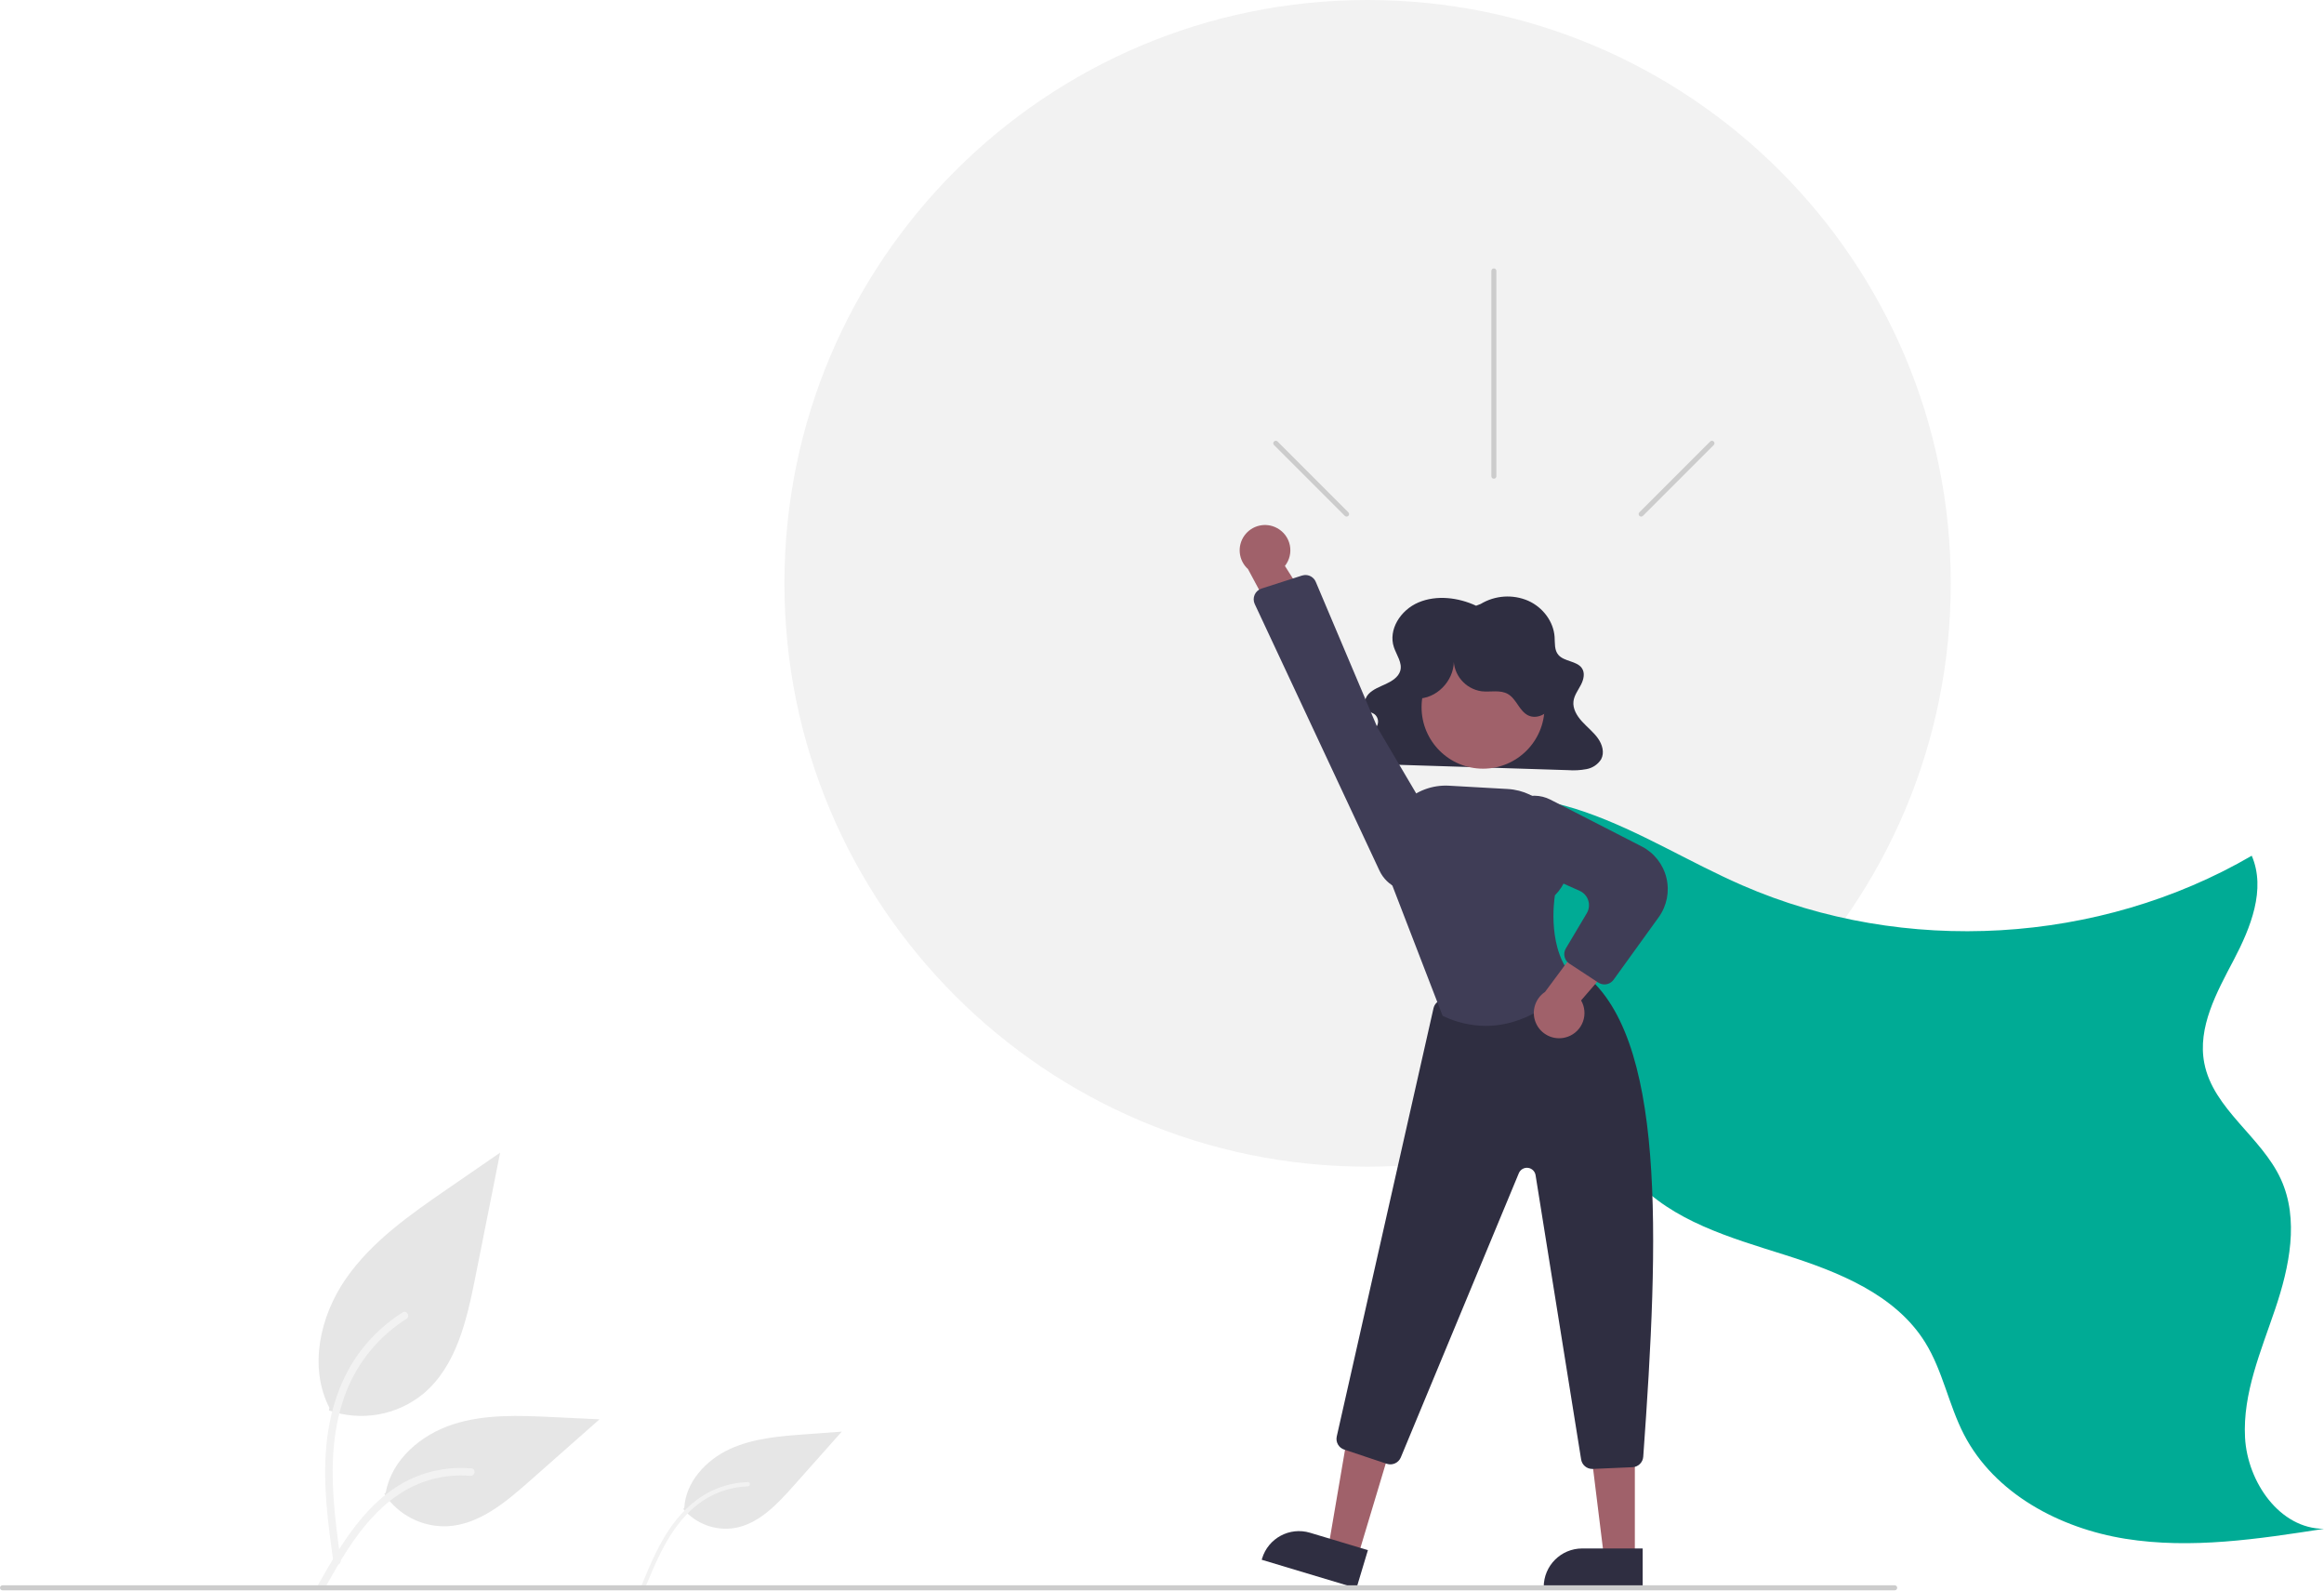
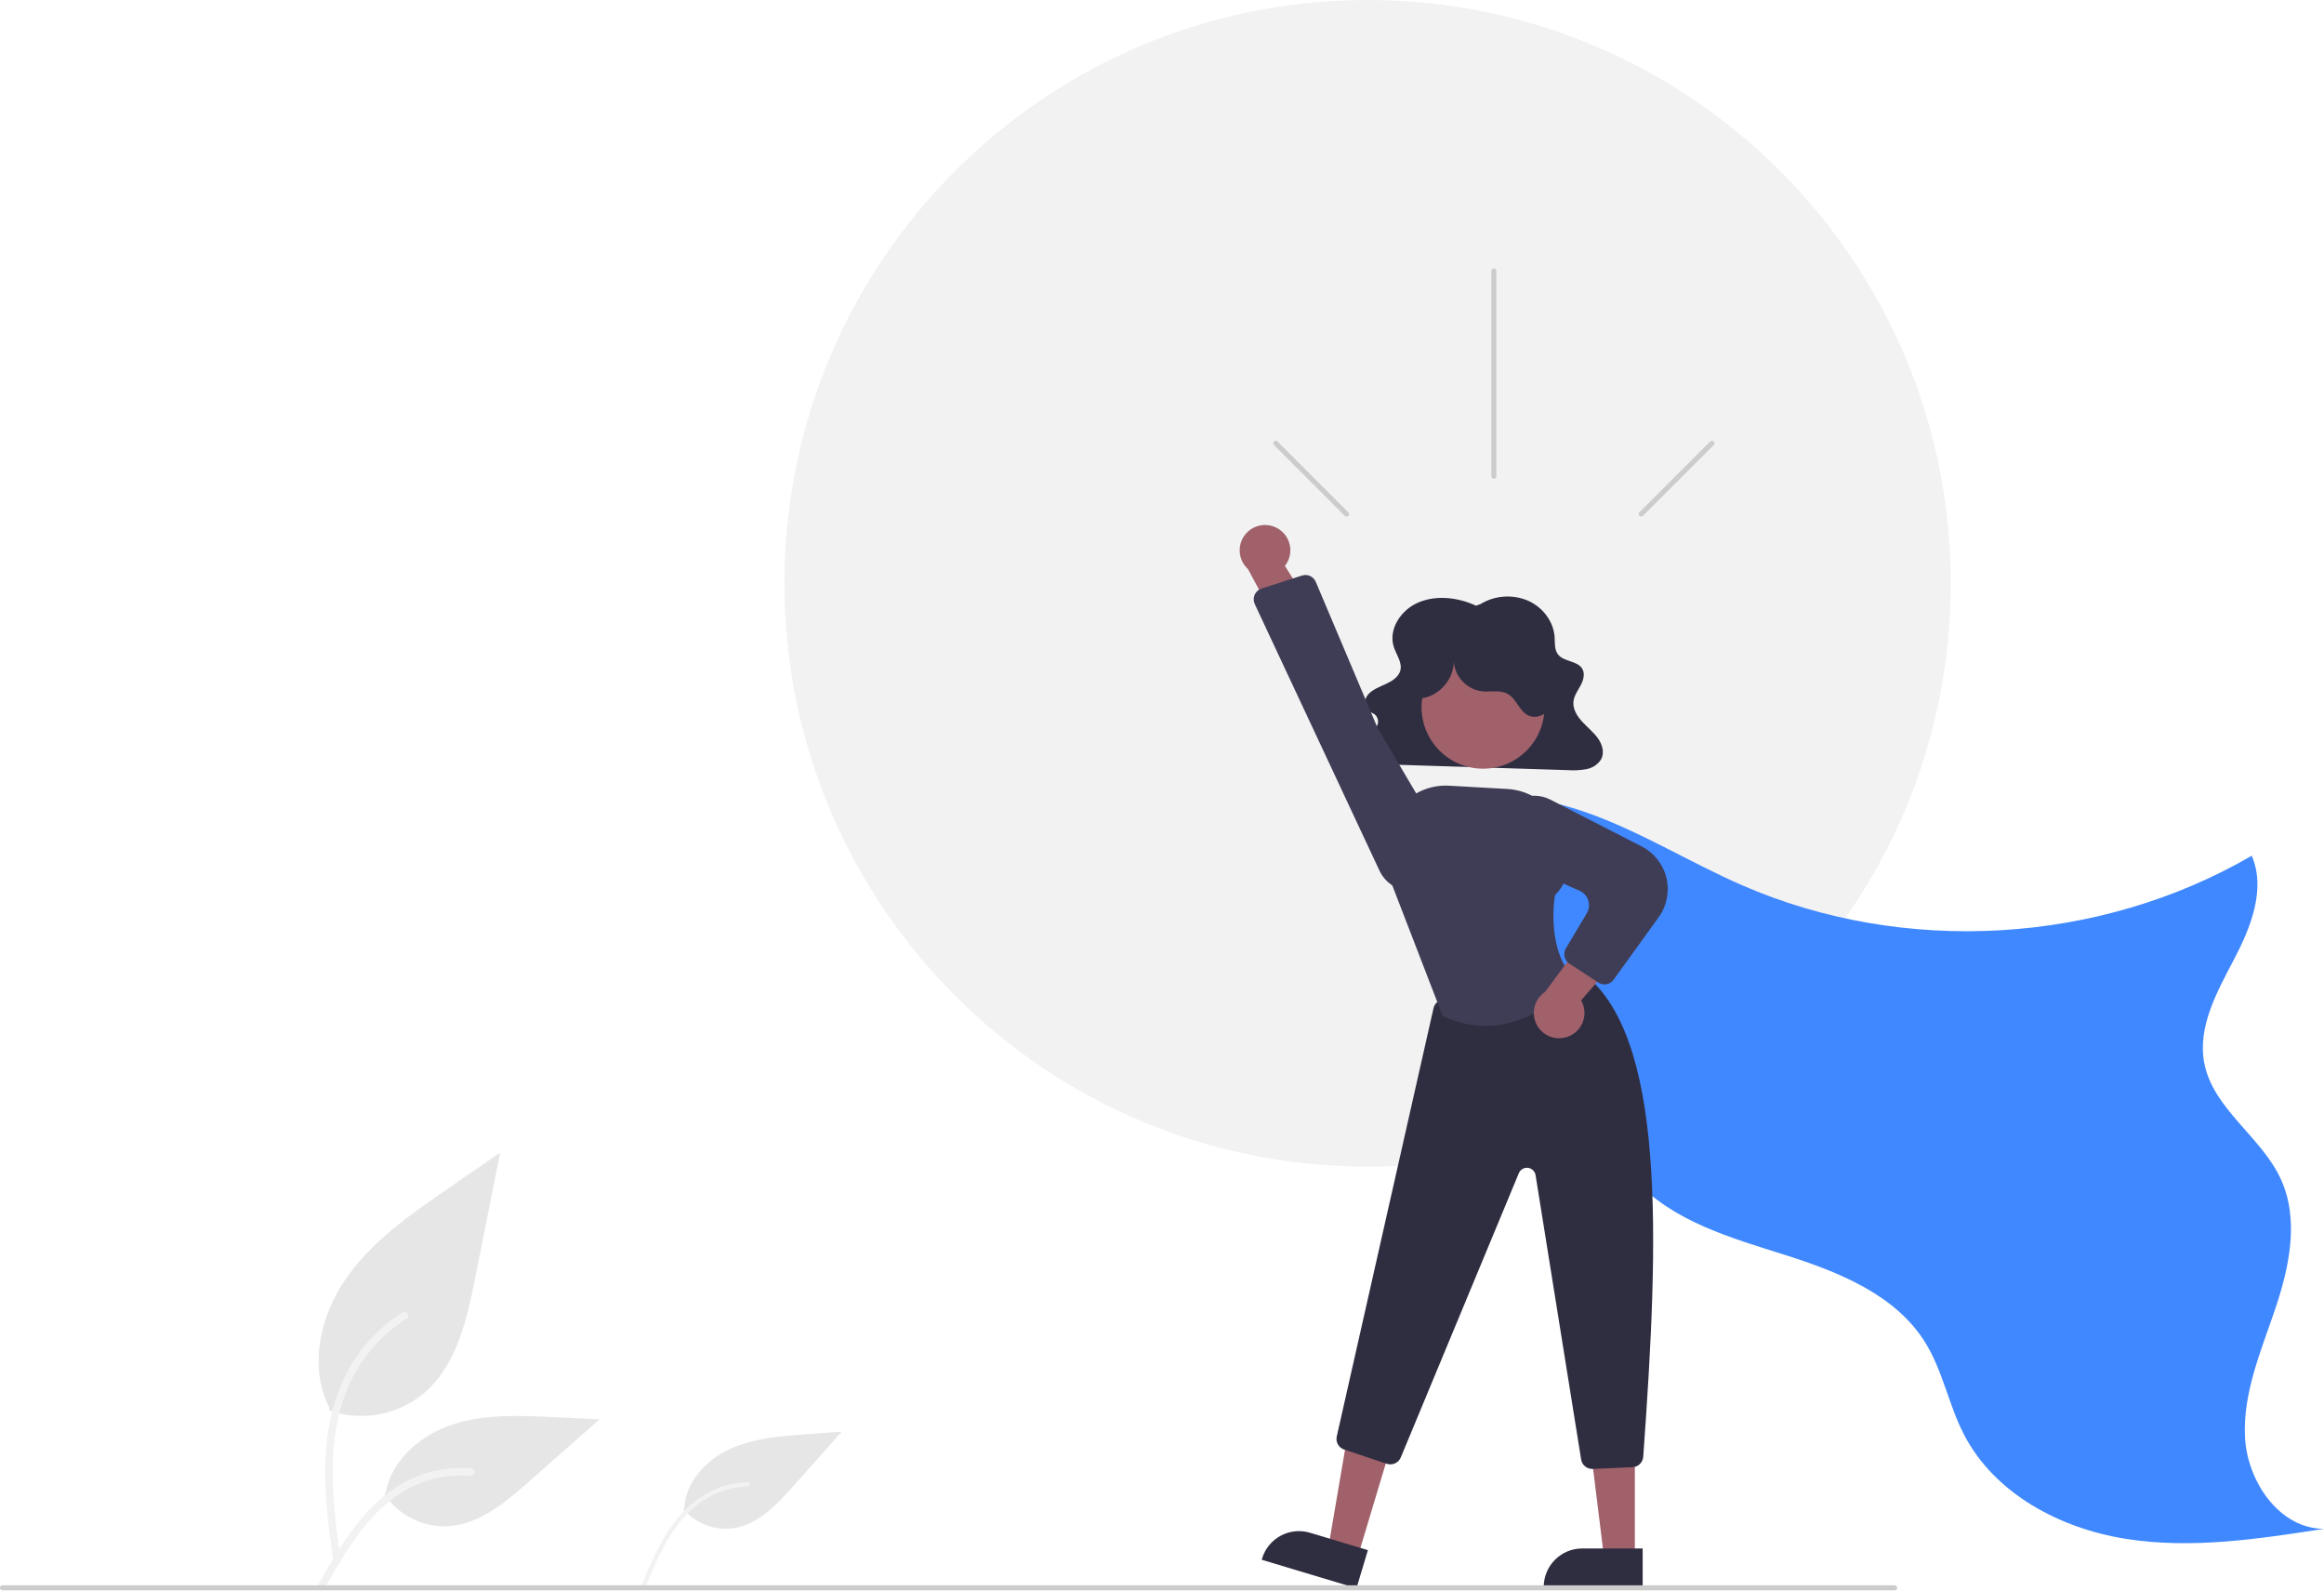
<svg xmlns="http://www.w3.org/2000/svg" data-name="Layer 1" width="928.526" height="635.213" viewBox="0 0 928.526 635.213">
  <circle cx="546.409" cy="233" r="233" fill="#f2f2f2" />
  <path d="M267.148,695.739a39.063,39.063,0,0,0,37.721-6.645c13.212-11.089,17.354-29.359,20.725-46.275l9.969-50.036-20.872,14.371c-15.01,10.335-30.357,21.001-40.75,35.971s-14.929,35.405-6.579,51.603" transform="translate(-135.7371 -132.3937)" fill="#e6e6e6" />
  <path d="M268.932,756.318c-2.112-15.387-4.285-30.973-2.803-46.525,1.316-13.812,5.53-27.303,14.109-38.364a63.82,63.82,0,0,1,16.374-14.837c1.637-1.034,3.144,1.561,1.514,2.59a60.672,60.672,0,0,0-23.999,28.956c-5.225,13.289-6.064,27.776-5.164,41.893.544,8.537,1.698,17.019,2.861,25.489a1.554,1.554,0,0,1-1.048,1.845,1.509,1.509,0,0,1-1.845-1.048Z" transform="translate(-135.7371 -132.3937)" fill="#f2f2f2" />
  <path d="M408.733,735.124a22.264,22.264,0,0,0,20.462,7.606c9.693-1.644,16.995-9.432,23.529-16.778l19.325-21.728L457.644,705.275c-10.359.755-20.98,1.575-30.405,5.94s-17.546,13.104-18.109,23.476" transform="translate(-135.7371 -132.3937)" fill="#e6e6e6" />
  <path d="M392.149,765.424c3.397-8.175,6.821-16.463,12.033-23.683,4.628-6.412,10.589-11.83,17.996-14.796a36.374,36.374,0,0,1,12.328-2.575c1.103-.036,1.096,1.674-.002,1.71a34.579,34.579,0,0,0-20.146,7.319c-6.4,5.028-10.988,11.909-14.615,19.11-2.193,4.354-4.071,8.857-5.94,13.357a.886.886,0,0,1-1.047.605.86.86,0,0,1-.605-1.047Z" transform="translate(-135.7371 -132.3937)" fill="#f2f2f2" />
  <path d="M289.28,729.089a28.755,28.755,0,0,0,25.055,12.931c12.683-.602,23.257-9.454,32.775-17.858l28.153-24.857L356.63,698.414c-13.4-.641-27.145-1.239-39.908,2.893s-24.533,14.077-26.867,27.287" transform="translate(-135.7371 -132.3937)" fill="#e6e6e6" />
  <path d="M262.962,765.163c10.168-17.991,21.961-37.986,43.035-44.377a48.022,48.022,0,0,1,18.101-1.869c1.922.166,1.442,3.128-.476,2.963a44.614,44.614,0,0,0-28.886,7.642c-8.145,5.544-14.487,13.252-19.854,21.425-3.288,5.007-6.233,10.226-9.178,15.438-.941,1.666-3.693.463-2.74-1.222Z" transform="translate(-135.7371 -132.3937)" fill="#f2f2f2" />
-   <path d="M702.07,458.075c20.217-11.112,45.379-8.882,67.161-1.285s41.522,20.043,62.675,29.249c64.64,28.131,142.548,23.595,203.487-11.848,5.763,13.406-.419,28.74-7.211,41.656s-14.532,26.914-11.736,41.236c3.578,18.327,22.793,29.315,30.579,46.288,7.391,16.112,3.424,35.032-2.246,51.827s-13.028,33.715-12.065,51.415,13.823,36.416,31.549,36.43c-26.269,4.082-53.056,8.166-79.309,3.983s-52.369-18.068-64.558-41.693c-6.093-11.809-8.441-25.386-15.439-36.682-11.918-19.241-34.791-28.289-56.372-35.108s-44.676-13.388-59.871-30.162c-14.478-15.982-19.064-38.246-26.734-58.401a186.537,186.537,0,0,0-64.588-84.23" transform="translate(-135.7371 -132.3937)" fill="#00ab95" />
+   <path d="M702.07,458.075c20.217-11.112,45.379-8.882,67.161-1.285s41.522,20.043,62.675,29.249c64.64,28.131,142.548,23.595,203.487-11.848,5.763,13.406-.419,28.74-7.211,41.656s-14.532,26.914-11.736,41.236c3.578,18.327,22.793,29.315,30.579,46.288,7.391,16.112,3.424,35.032-2.246,51.827s-13.028,33.715-12.065,51.415,13.823,36.416,31.549,36.43c-26.269,4.082-53.056,8.166-79.309,3.983s-52.369-18.068-64.558-41.693c-6.093-11.809-8.441-25.386-15.439-36.682-11.918-19.241-34.791-28.289-56.372-35.108s-44.676-13.388-59.871-30.162c-14.478-15.982-19.064-38.246-26.734-58.401a186.537,186.537,0,0,0-64.588-84.23" transform="translate(-135.7371 -132.3937)" fill="#4088ff" />
  <path d="M725.495,374.338c-7.097-3.302-15.81-4.384-23.032-1.316s-12.145,10.932-9.809,17.891c1.059,3.155,3.47,6.258,2.531,9.445-.723,2.453-3.245,4.072-5.723,5.224s-5.187,2.12-6.978,4.062-2.165,5.285.073,6.791c.737.496,1.659.732,2.374,1.254a3.772,3.772,0,0,1,1.164,4.222,8.893,8.893,0,0,1-2.851,3.751c-2.541,2.191-5.898,4.698-5.109,7.809a5.478,5.478,0,0,0,3.697,3.458,18.367,18.367,0,0,0,5.427.716l74.966,2.362a28.422,28.422,0,0,0,7.402-.413,8.762,8.762,0,0,0,5.813-3.905c1.436-2.657.493-5.931-1.28-8.412s-4.282-4.439-6.355-6.717-3.769-5.123-3.404-8.067c.293-2.357,1.847-4.395,2.963-6.537s1.764-4.818.319-6.789c-2.037-2.777-6.927-2.526-9.243-5.113-1.748-1.953-1.41-4.763-1.584-7.281-.418-6.057-4.611-11.776-10.58-14.433a20.831,20.831,0,0,0-18.953,1.291Z" transform="translate(-135.7371 -132.3937)" fill="#2f2e41" />
  <polygon points="542.385 622.099 530.644 618.571 538.663 571.604 555.992 576.811 542.385 622.099" fill="#a0616a" />
  <path d="M677.697,766.774l-37.859-11.375.144-.479a15.386,15.386,0,0,1,19.163-10.309l.001 0,23.123,6.947Z" transform="translate(-135.7371 -132.3937)" fill="#2f2e41" />
  <polygon points="653.182 622.496 640.922 622.495 635.09 575.207 653.184 575.208 653.182 622.496" fill="#a0616a" />
  <path d="M792.045,766.774l-39.531-.001v-.5a15.386,15.386,0,0,1,15.386-15.386h.001l24.144.001Z" transform="translate(-135.7371 -132.3937)" fill="#2f2e41" />
  <path d="M771.9,719.123a4.5,4.5,0,0,1-4.441-3.788L749.256,601.781a3.5,3.5,0,0,0-6.688-.789L695.406,714.528a4.516,4.516,0,0,1-5.579,2.544L672.793,711.393a4.485,4.485,0,0,1-2.966-5.261L708.476,535.111a4.525,4.525,0,0,1,3.372-3.392L763.68,519.687a4.562,4.562,0,0,1,3.708.77c34.13,24.799,31.247,105.821,24.886,193.798a4.502,4.502,0,0,1-4.294,4.174l-15.882.691C772.032,719.122,771.966,719.123,771.9,719.123Z" transform="translate(-135.7371 -132.3937)" fill="#2f2e41" />
  <circle cx="592.532" cy="282.471" r="24.561" fill="#a0616a" />
  <path d="M729.329,542.162a39.899,39.899,0,0,1-17.024-3.935l-.183-.085-.073-.188-22.03-57.076-.419-9.917A23.773,23.773,0,0,1,714.692,446.22l23.388,1.317a23.787,23.787,0,0,1,22.437,23.61c.607,1.167,4.921,10.292-3.533,18.865-.316,1.952-3.273,22.247,7.887,33.407l.314.313-.274.349C764.732,524.309,750.399,542.159,729.329,542.162Z" transform="translate(-135.7371 -132.3937)" fill="#3f3d56" />
  <path d="M762.171,546.467a10.056,10.056,0,0,0,5.277-14.488l23.359-27.043-18.414-2.397-19.359,26.048a10.11,10.11,0,0,0,9.137,17.88Z" transform="translate(-135.7371 -132.3937)" fill="#a0616a" />
  <path d="M776.775,525.594a4.489,4.489,0,0,1-2.469-.74l-11.553-7.577a4.491,4.491,0,0,1-1.399-6.064l8.364-14.052a6.272,6.272,0,0,0-2.824-8.932l-24.028-10.772a14.324,14.324,0,0,1-8.112-15.915h0a14.241,14.241,0,0,1,20.432-9.754l36.452,18.679a19.177,19.177,0,0,1,6.805,28.289L780.424,523.725A4.489,4.489,0,0,1,776.775,525.594Z" transform="translate(-135.7371 -132.3937)" fill="#3f3d56" />
  <path d="M703.142,411.373c7.756-.623,14.196-8.371,13.39-16.111a13.009,13.009,0,0,0,11.141,13.246c3.558.392,7.458-.684,10.555,1.11,3.43,1.988,4.528,6.816,8.101,8.533,3.453,1.659,7.838-.604,9.543-4.033s1.287-7.55.157-11.21a31.652,31.652,0,0,0-52.69-12.975c-3.261,3.28-5.851,7.461-6.271,12.068s1.717,9.605,5.854,11.675Z" transform="translate(-135.7371 -132.3937)" fill="#2f2e41" />
  <path d="M646.001,343.338a10.056,10.056,0,0,1,3.105,15.104l19.159,30.165-18.567-.318-15.347-28.596a10.11,10.11,0,0,1,11.651-16.354Z" transform="translate(-135.7371 -132.3937)" fill="#a0616a" />
  <path d="M661.444,364.818l24.674,58.302,25.869,43.864a14.189,14.189,0,0,1-8.12,20.79h0a14.265,14.265,0,0,1-16.951-7.569L637.058,373.672a4.5,4.5,0,0,1,2.699-6.192l16.166-5.193a4.6,4.6,0,0,1,.942-.197A4.474,4.474,0,0,1,661.444,364.818Z" transform="translate(-135.7371 -132.3937)" fill="#3f3d56" />
  <path d="M892.737,767.606h-756a1,1,0,0,1,0-2h756a1,1,0,0,1,0,2Z" transform="translate(-135.7371 -132.3937)" fill="#ccc" />
  <path d="M733.595,240.606v82a1,1,0,1,1-2,0v-82a1,1,0,0,1,2,0Z" transform="translate(-135.7371 -132.3937)" fill="#ccc" />
  <path d="M820.421,310.171l-28.284,28.284a1,1,0,0,1-1.414-1.414l28.284-28.284a1,1,0,1,1,1.414,1.414Z" transform="translate(-135.7371 -132.3937)" fill="#ccc" />
  <path d="M644.77,310.171,673.054,338.456a1,1,0,0,0,1.414-1.414l-28.284-28.284a1,1,0,1,0-1.414,1.414Z" transform="translate(-135.7371 -132.3937)" fill="#ccc" />
</svg>
